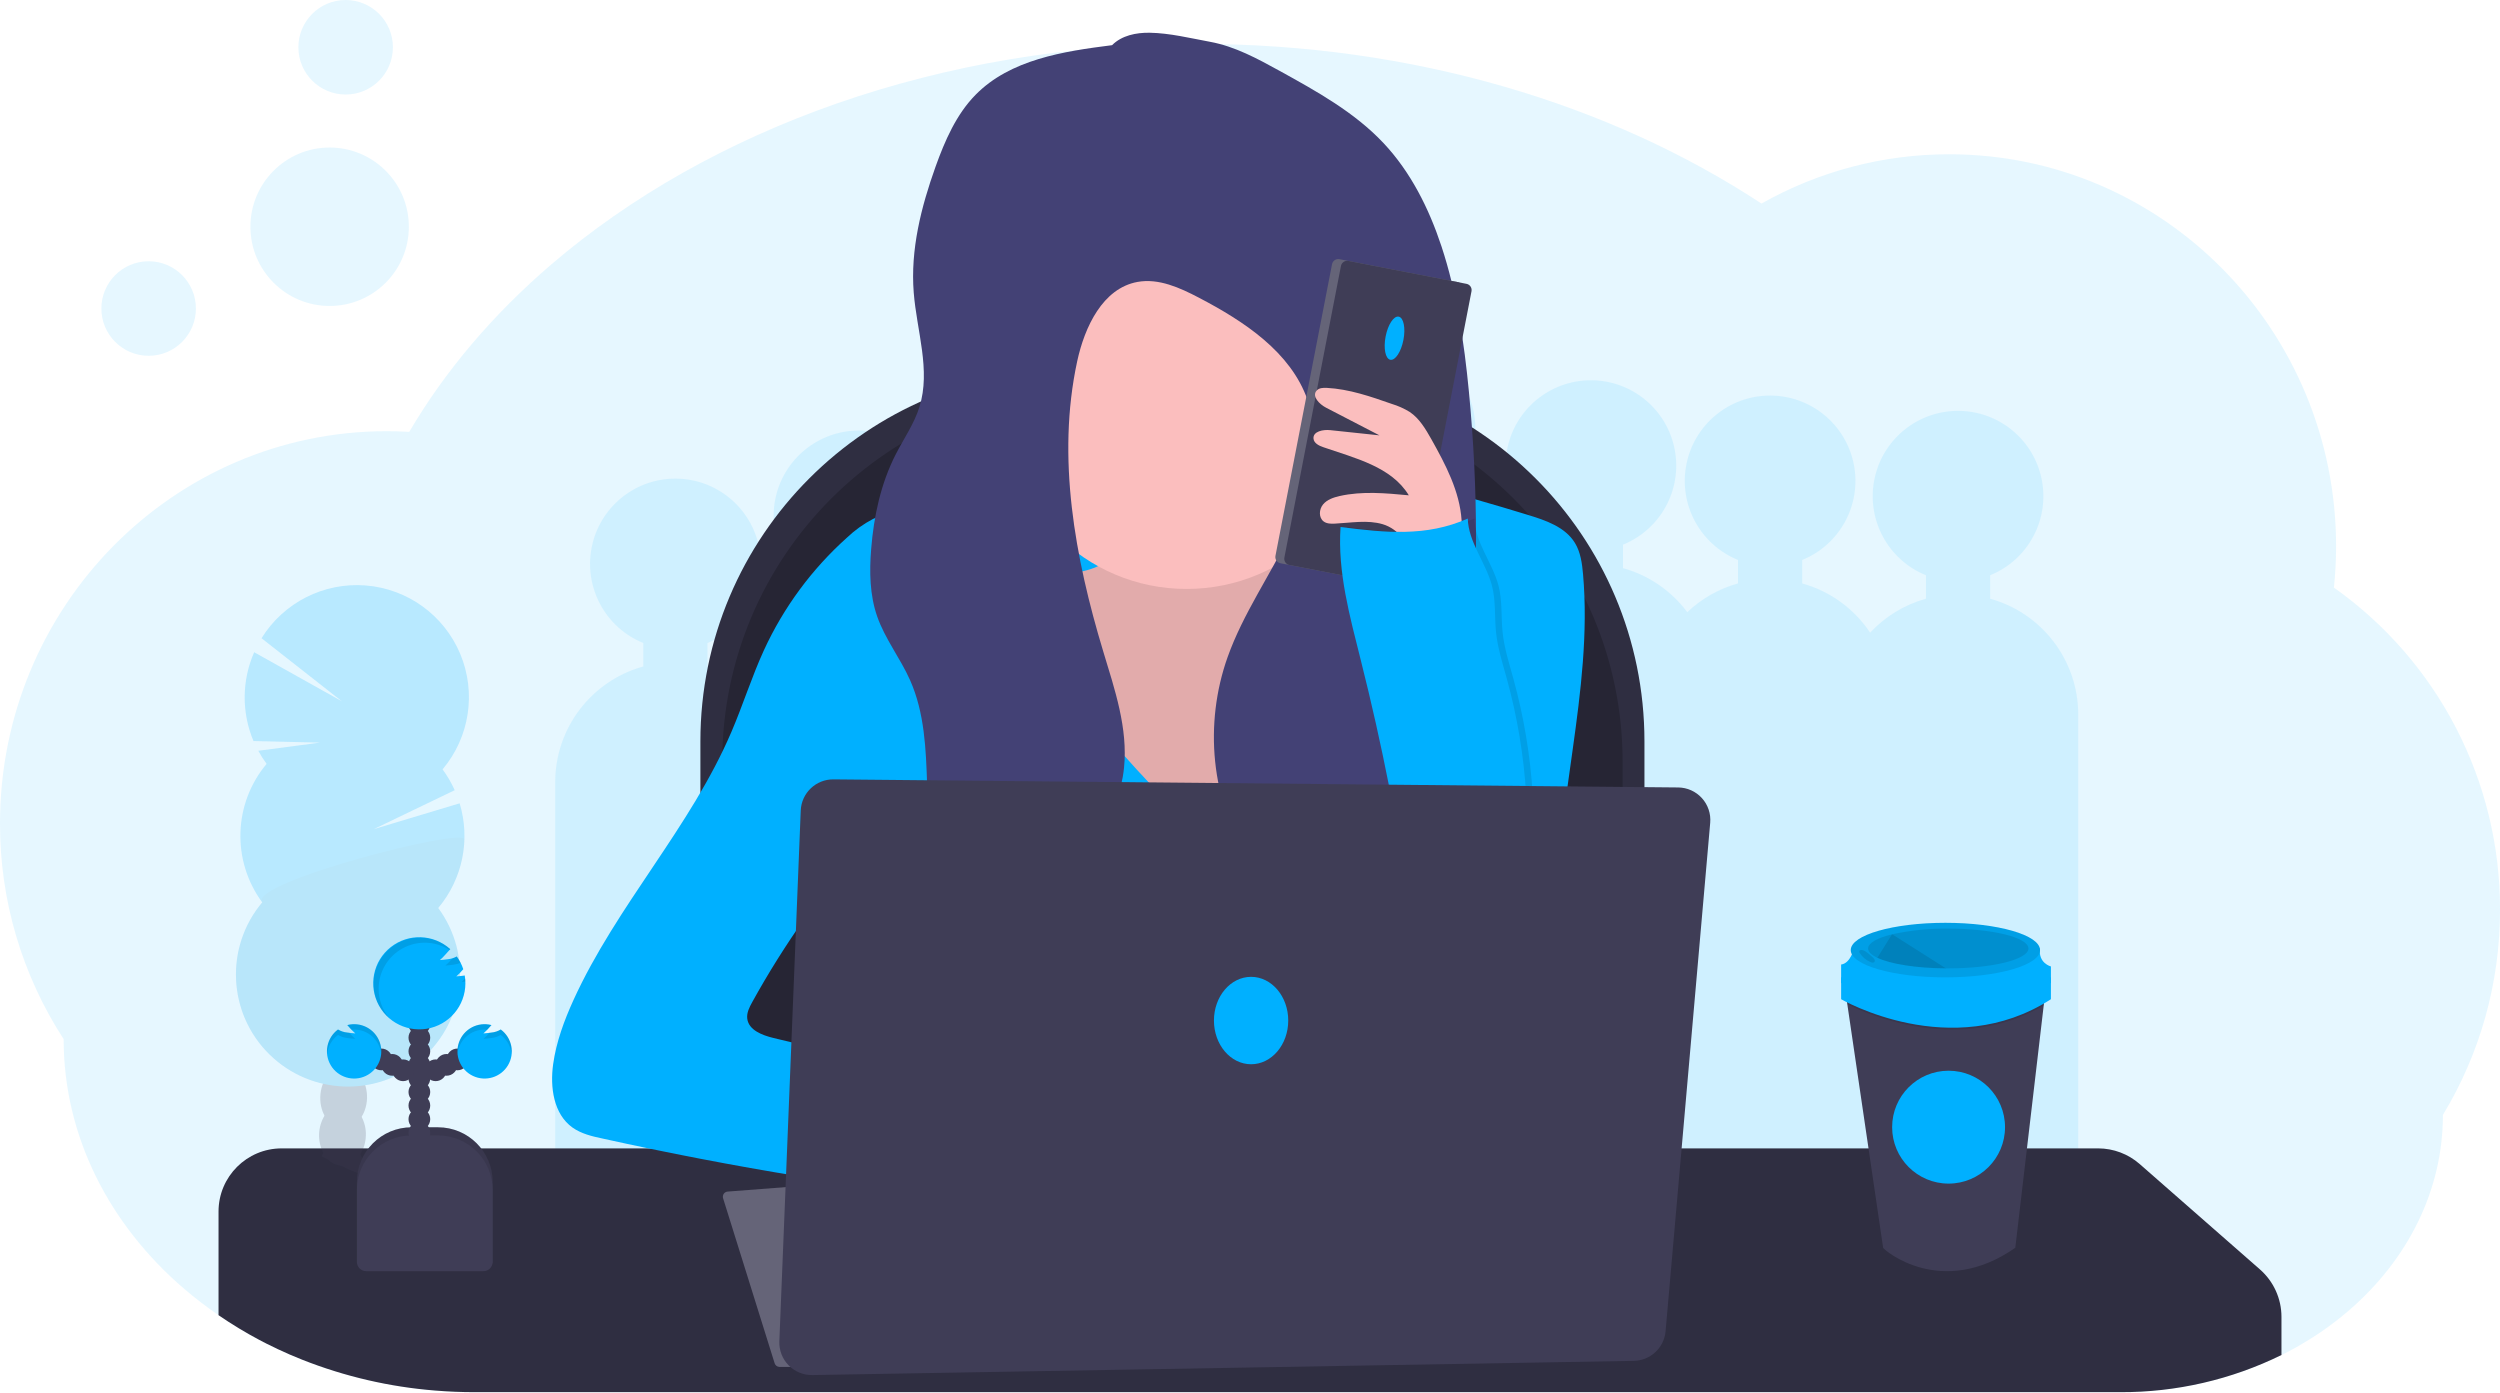
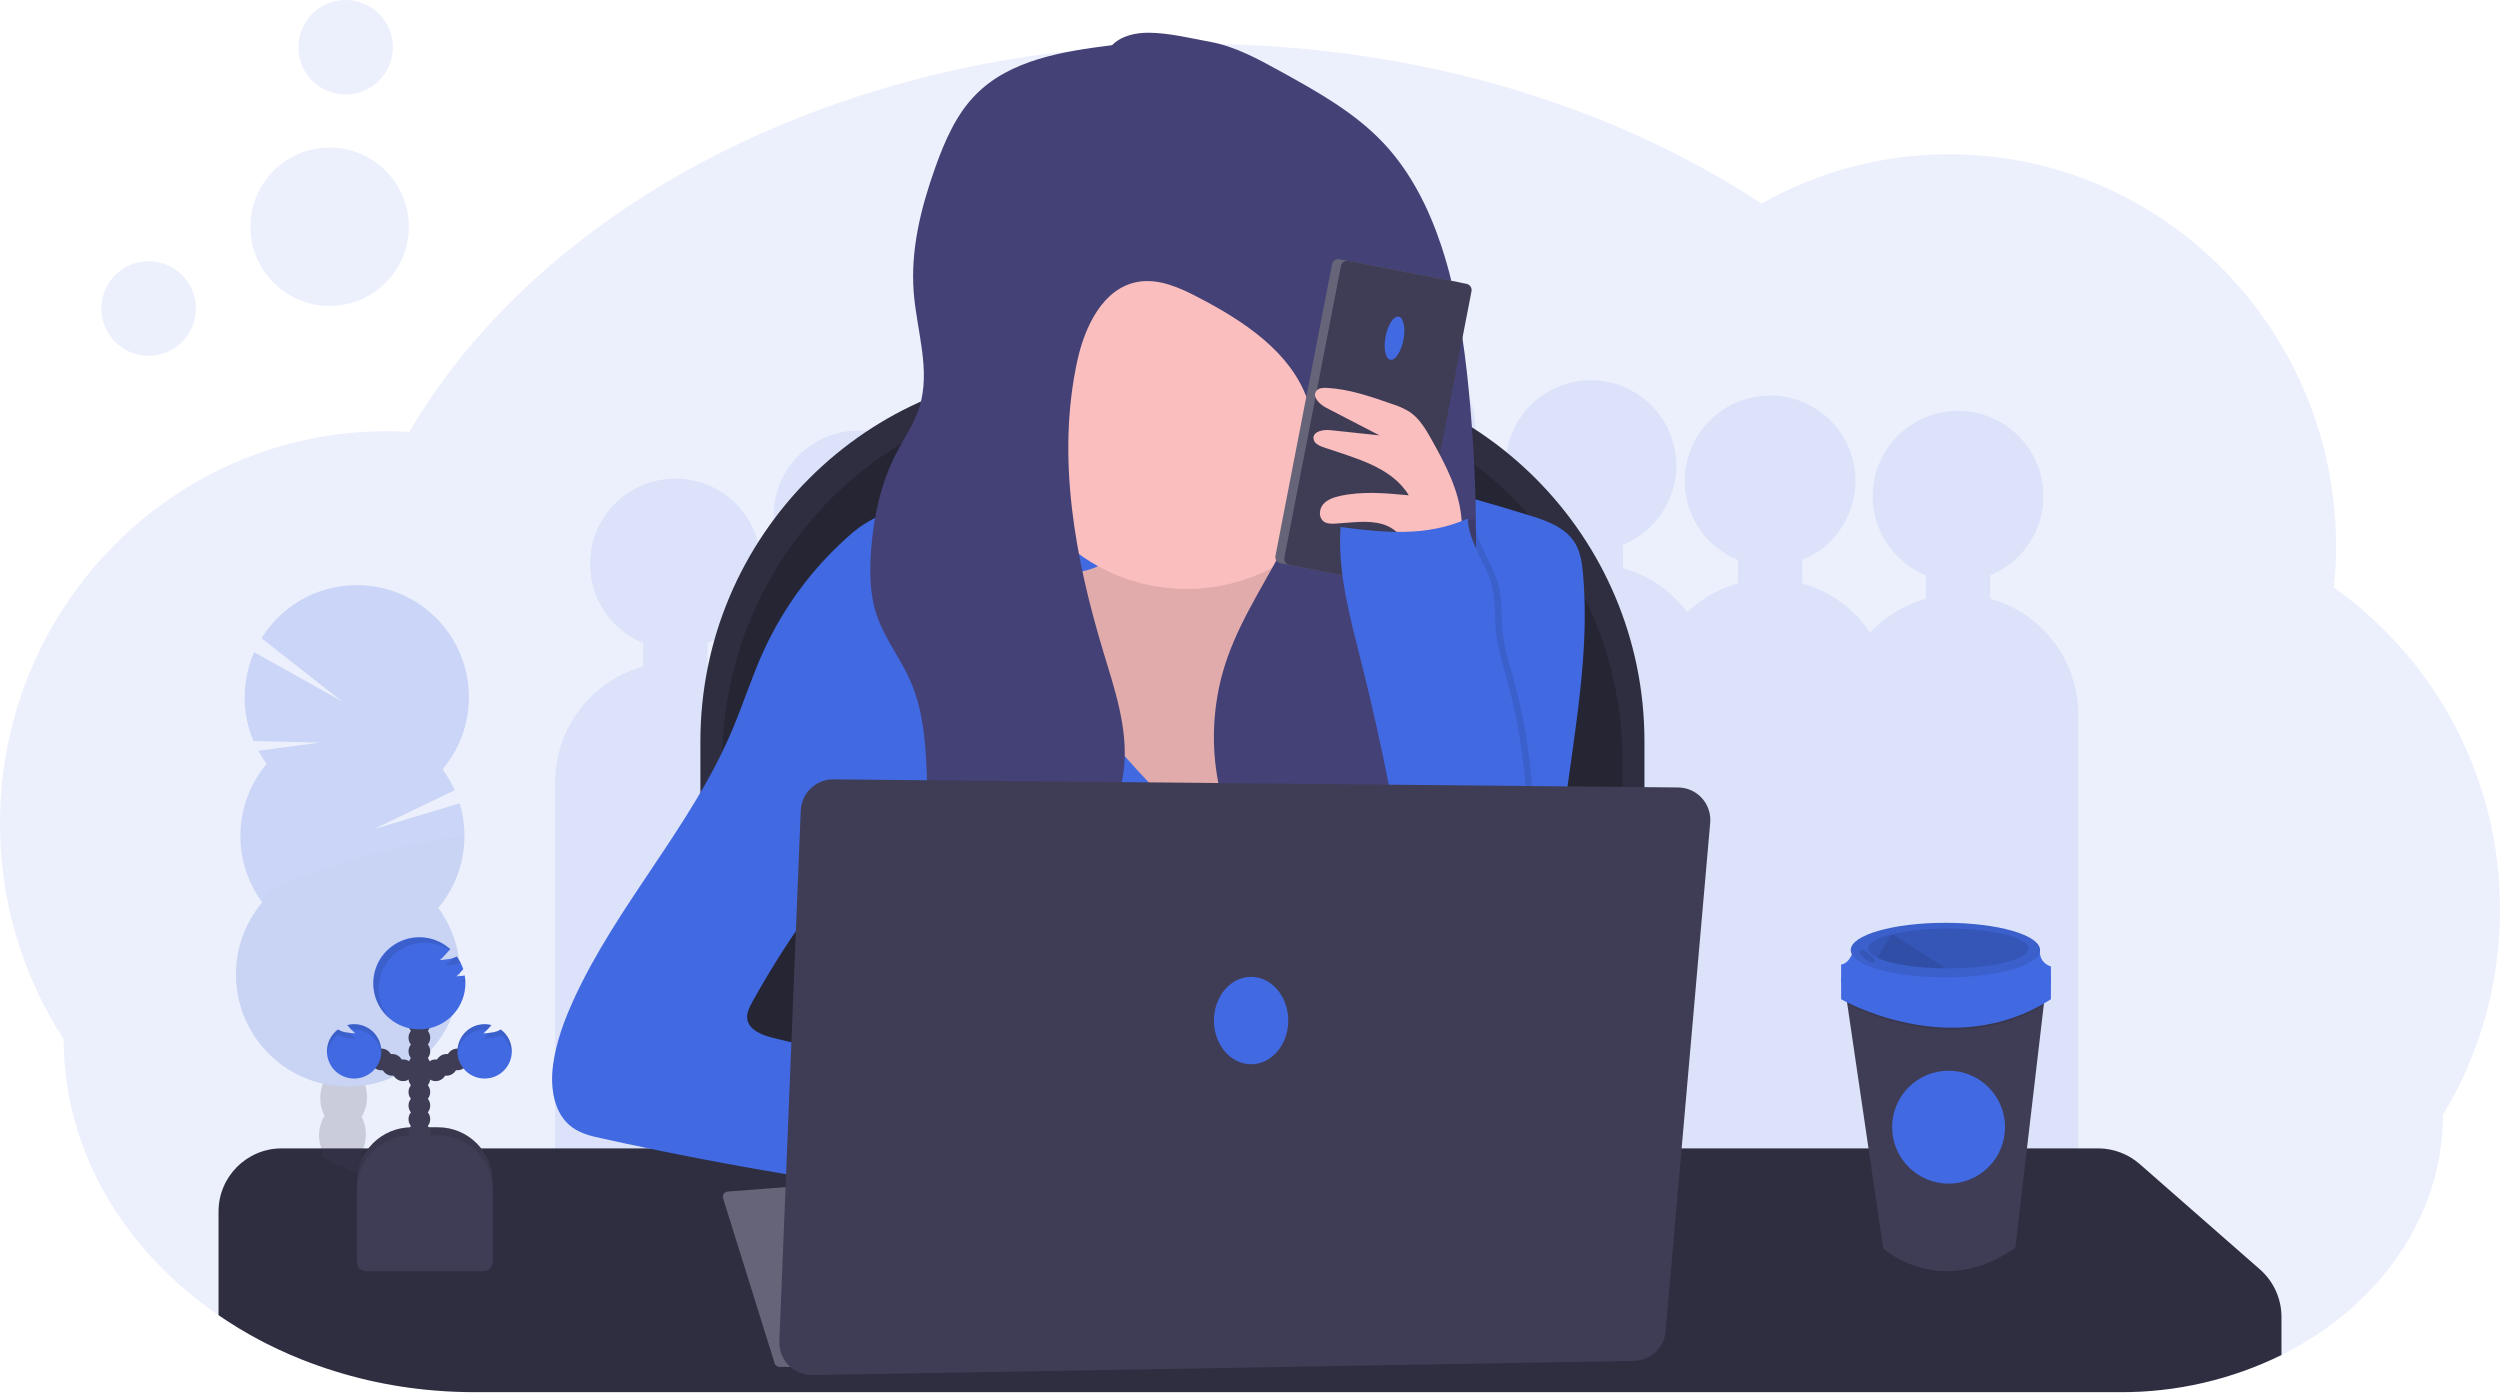
<svg xmlns="http://www.w3.org/2000/svg" id="a154b3ae-224e-4b43-86b8-0ffeb27982c5" data-name="Layer 1" width="1144" height="637" viewBox="0 0 1144 637">
-   <path d="M1172,547.81a180.56,180.56,0,0,1-26.12,93.88c0,34.62-16.14,66-42.32,88.87a144.74,144.74,0,0,1-21.08,15.28c-.3.19-.61.37-.92.55-.56.33-1.12.66-1.69,1l-.53.31h0c-2.39,1.35-4.83,2.65-7.32,3.87a165.67,165.67,0,0,1-73.76,17H245.17q-9,0-17.84-.72a211.15,211.15,0,0,1-61.06-14.14q-5.72-2.26-11.22-4.86-2.62-1.23-5.19-2.53c-1.07-.54-2.14-1.1-3.2-1.66A190.5,190.5,0,0,1,128,733.32a183.89,183.89,0,0,1-15.8-12.12C78.17,692,57.12,651.59,57.12,607A180.5,180.5,0,0,1,28,508.32c0-99.14,79.24-179.51,177-179.51,3,0,6,.09,9,.25.43,0,.85,0,1.28.06,16.48-28.09,38.51-53.9,65-76.62,72.24-61.9,177.82-100.92,295.43-100.92,98.82,0,189.15,27.55,258.34,73.07A174.18,174.18,0,0,1,920,202.1c97.74,0,177,80.37,177,179.51a184.9,184.9,0,0,1-1,18.78A180,180,0,0,1,1172,547.81Z" transform="translate(-28 -131.5)" fill="#00b0ff" opacity="0.1" />
-   <path d="M938.69,405.47V394.74a39.05,39.05,0,1,0-29.38,0v10.73A55,55,0,0,0,883.77,421a55.08,55.08,0,0,0-31.08-22.52V387.74a39.05,39.05,0,1,0-29.38,0v10.73a55,55,0,0,0-23.21,13.16,55.08,55.08,0,0,0-29.41-20.16V380.74a39.05,39.05,0,1,0-29.38,0v10.73a55,55,0,0,0-26,16.06,55.09,55.09,0,0,0-36.57-33.06V363.74a39.05,39.05,0,1,0-29.38,0v10.73a55,55,0,0,0-40,47.77,54.62,54.62,0,0,0-16.57-7.77V403.74a39.05,39.05,0,1,0-29.38,0v10.73a55.18,55.18,0,0,0-34.66,28.7,54.58,54.58,0,0,0-15-6.7V425.74a39.05,39.05,0,1,0-29.38,0v10.73a54.29,54.29,0,0,0-14.21,6.22,55.14,55.14,0,0,0-34.41-28.22V403.74a39.05,39.05,0,1,0-29.38,0v10.73a55.1,55.1,0,0,0-35.87,31.36,55,55,0,0,0-18.75-9.36V425.74a39.05,39.05,0,1,0-29.38,0v10.73a55,55,0,0,0-40.31,53v248H392v-22h52v22H554v-22h79v-40h68v17h82v7h86v7H979v-248A55,55,0,0,0,938.69,405.47Z" transform="translate(-28 -131.5)" fill="#00b0ff" opacity="0.1" />
+   <path d="M1172,547.81a180.56,180.56,0,0,1-26.12,93.88c0,34.62-16.14,66-42.32,88.87a144.74,144.74,0,0,1-21.08,15.28c-.3.19-.61.37-.92.55-.56.33-1.12.66-1.69,1l-.53.31h0c-2.39,1.35-4.83,2.65-7.32,3.87a165.67,165.67,0,0,1-73.76,17H245.17q-9,0-17.84-.72a211.15,211.15,0,0,1-61.06-14.14q-5.72-2.26-11.22-4.86-2.62-1.23-5.19-2.53c-1.07-.54-2.14-1.1-3.2-1.66A190.5,190.5,0,0,1,128,733.32a183.89,183.89,0,0,1-15.8-12.12C78.17,692,57.12,651.59,57.12,607A180.5,180.5,0,0,1,28,508.32c0-99.14,79.24-179.51,177-179.51,3,0,6,.09,9,.25.43,0,.85,0,1.28.06,16.48-28.09,38.51-53.9,65-76.62,72.24-61.9,177.82-100.92,295.43-100.92,98.82,0,189.15,27.55,258.34,73.07A174.18,174.18,0,0,1,920,202.1c97.74,0,177,80.37,177,179.51a184.9,184.9,0,0,1-1,18.78A180,180,0,0,1,1172,547.81Z" transform="translate(-28 -131.5)" fill="#4169e1" opacity="0.1" />
+   <path d="M938.69,405.47V394.74a39.05,39.05,0,1,0-29.38,0v10.73A55,55,0,0,0,883.77,421a55.08,55.08,0,0,0-31.08-22.52V387.74a39.05,39.05,0,1,0-29.38,0v10.73a55,55,0,0,0-23.21,13.16,55.08,55.08,0,0,0-29.41-20.16V380.74a39.05,39.05,0,1,0-29.38,0v10.73a55,55,0,0,0-26,16.06,55.09,55.09,0,0,0-36.57-33.06V363.74a39.05,39.05,0,1,0-29.38,0v10.73a55,55,0,0,0-40,47.77,54.62,54.62,0,0,0-16.57-7.77V403.74a39.05,39.05,0,1,0-29.38,0v10.73a55.18,55.18,0,0,0-34.66,28.7,54.58,54.58,0,0,0-15-6.7V425.74a39.05,39.05,0,1,0-29.38,0v10.73a54.29,54.29,0,0,0-14.21,6.22,55.14,55.14,0,0,0-34.41-28.22V403.74a39.05,39.05,0,1,0-29.38,0v10.73a55.1,55.1,0,0,0-35.87,31.36,55,55,0,0,0-18.75-9.36V425.74a39.05,39.05,0,1,0-29.38,0v10.73a55,55,0,0,0-40.31,53v248H392v-22h52v22H554v-22h79v-40h68v17h82v7h86v7H979v-248A55,55,0,0,0,938.69,405.47Z" transform="translate(-28 -131.5)" fill="#4169e1" opacity="0.1" />
  <path d="M490.78,169h91.43A170.28,170.28,0,0,1,752.5,339.28V570a0,0,0,0,1,0,0h-432a0,0,0,0,1,0,0V339.28A170.28,170.28,0,0,1,490.78,169Z" fill="#2f2e41" />
  <path d="M500.78,178.28h71.43A170.28,170.28,0,0,1,742.5,348.56V560.71a0,0,0,0,1,0,0h-412a0,0,0,0,1,0,0V348.56A170.28,170.28,0,0,1,500.78,178.28Z" opacity="0.2" />
  <path d="M1072,734.09v17.46a165.67,165.67,0,0,1-73.76,17H245.17q-9,0-17.84-.72a211.15,211.15,0,0,1-61.06-14.14q-5.72-2.26-11.22-4.86-2.62-1.23-5.19-2.53c-1.07-.54-2.14-1.1-3.2-1.66A190.5,190.5,0,0,1,128,733.32V685.9A28.9,28.9,0,0,1,156.9,657H988.13a28.9,28.9,0,0,1,19,7.17l55,48.2A28.87,28.87,0,0,1,1072,734.09Z" transform="translate(-28 -131.5)" fill="#2f2e41" />
-   <path d="M510.67,357.31q-32.71,2.16-65.17,7c-6.15.92-12.39,1.94-18,4.66a52.8,52.8,0,0,0-11.94,8.56,157.38,157.38,0,0,0-38,51.53c-5.57,12.15-9.57,25-14.82,37.25-18.69,43.75-52.59,79.53-72.32,122.82-4.27,9.37-7.87,19.15-9.3,29.34-1.48,10.54.2,22.84,8.86,29,4,2.83,8.86,4,13.62,5a1641.51,1641.51,0,0,0,181.57,29.65c-6.61-6.38-8.82-16.27-7.95-25.41s4.46-17.78,8-26.25q-51.81-11.43-103.36-24c-5.13-1.25-11.29-3.6-11.92-8.84-.32-2.67,1-5.24,2.3-7.59a407.17,407.17,0,0,1,52.4-74c0,28.06-1.39,59.75-1.39,87.82H747.35a248,248,0,0,1-6.84-48.85C739,501.24,757.1,447.89,752.4,394.24c-.44-4.95-1.12-10.05-3.71-14.29-4.47-7.32-13.39-10.35-21.59-12.85-31.44-9.56-63.54-19.23-96.4-18.48-9.77.23-19.5,1.37-29.21,2.52C571.9,354.63,540.4,355.34,510.67,357.31Z" transform="translate(-28 -131.5)" fill="#00b0ff" />
+   <path d="M510.67,357.31q-32.71,2.16-65.17,7c-6.15.92-12.39,1.94-18,4.66a52.8,52.8,0,0,0-11.94,8.56,157.38,157.38,0,0,0-38,51.53c-5.57,12.15-9.57,25-14.82,37.25-18.69,43.75-52.59,79.53-72.32,122.82-4.27,9.37-7.87,19.15-9.3,29.34-1.48,10.54.2,22.84,8.86,29,4,2.83,8.86,4,13.62,5a1641.51,1641.51,0,0,0,181.57,29.65c-6.61-6.38-8.82-16.27-7.95-25.41s4.46-17.78,8-26.25q-51.81-11.43-103.36-24c-5.13-1.25-11.29-3.6-11.92-8.84-.32-2.67,1-5.24,2.3-7.59a407.17,407.17,0,0,1,52.4-74c0,28.06-1.39,59.75-1.39,87.82H747.35a248,248,0,0,1-6.84-48.85C739,501.24,757.1,447.89,752.4,394.24c-.44-4.95-1.12-10.05-3.71-14.29-4.47-7.32-13.39-10.35-21.59-12.85-31.44-9.56-63.54-19.23-96.4-18.48-9.77.23-19.5,1.37-29.21,2.52C571.9,354.63,540.4,355.34,510.67,357.31Z" transform="translate(-28 -131.5)" fill="#4169e1" />
  <path d="M358.88,679.82l23.6,75.53a2.36,2.36,0,0,0,2.25,1.65H486l-24-88-101.06,7.77A2.36,2.36,0,0,0,358.88,679.82Z" transform="translate(-28 -131.5)" fill="#656478" />
  <path d="M532,389.79c-4.4,2.53-9.53,3.44-14.53,4.31l-32.27,5.6c-6.28,1.09-12.89,2.33-17.73,6.48-9.9,8.47-7.76,24.06-4.76,36.74l6,25.44c4.52,19.12,9.14,38.47,18.41,55.79,16.19,30.23,45.89,52,78.55,62.49,11.67,3.75,24,6.19,36.18,4.85,23.86-2.62,44.27-19.63,56.85-40.08s18.57-44.17,24.06-67.55c5.27-22.38,10.28-45.08,9.94-68.08-.1-7.16-.82-14.64-4.64-20.71-8.37-13.33-27.34-14.33-42.89-11.87-2.42.39-4.93.81-7.26.08-7-2.18-7.16-11.79-10.16-18.46-5.67-12.58-22.49-14.81-36.24-13.67s-35.16,2.61-47.14,10.4C532.85,369,545.51,382,532,389.79Z" transform="translate(-28 -131.5)" fill="#fbbebe" />
  <path d="M532,389.79c-4.4,2.53-9.53,3.44-14.53,4.31l-32.27,5.6c-6.28,1.09-12.89,2.33-17.73,6.48-9.9,8.47-7.76,24.06-4.76,36.74l6,25.44c4.52,19.12,9.14,38.47,18.41,55.79,16.19,30.23,45.89,52,78.55,62.49,11.67,3.75,24,6.19,36.18,4.85,23.86-2.62,44.27-19.63,56.85-40.08s18.57-44.17,24.06-67.55c5.27-22.38,10.28-45.08,9.94-68.08-.1-7.16-.82-14.64-4.64-20.71-8.37-13.33-27.34-14.33-42.89-11.87-2.42.39-4.93.81-7.26.08-7-2.18-7.16-11.79-10.16-18.46-5.67-12.58-22.49-14.81-36.24-13.67s-35.16,2.61-47.14,10.4C532.85,369,545.51,382,532,389.79Z" transform="translate(-28 -131.5)" opacity="0.1" />
-   <path d="M505.29,418.45c4.88,10.24,8.54,21.1,14.44,30.79,4.69,7.7,10.7,14.49,16.68,21.24C551.9,488,567.59,505.66,586.76,519a222.93,222.93,0,0,1,55.37-109c8.26-8.87,18.6-17.61,30.72-17.28,7.52.21,14.46,3.94,20.72,8.09,7,4.63,13.62,10,18.65,16.67,7.95,10.62,11.38,24.07,12,37.32s-1.44,26.47-3.48,39.57l-10.5,67.71c-.61,3.92-1.46,8.25-4.66,10.6a14.67,14.67,0,0,1-6,2.16c-38.17,7.43-77.51,2.61-116.4,2.23-43-.41-87.19,4.49-127.92-9.19-2.13-.72-4.34-1.55-5.78-3.26a12.06,12.06,0,0,1-2-4.31c-9.49-30.72-1.88-63.73,3.75-95.38a748.38,748.38,0,0,0,9.51-75.78c.17-2.29,25.33,2.77,28.14,4.39C496.53,398.07,501.61,410.73,505.29,418.45Z" transform="translate(-28 -131.5)" fill="#00b0ff" />
+   <path d="M505.29,418.45c4.88,10.24,8.54,21.1,14.44,30.79,4.69,7.7,10.7,14.49,16.68,21.24C551.9,488,567.59,505.66,586.76,519a222.93,222.93,0,0,1,55.37-109c8.26-8.87,18.6-17.61,30.72-17.28,7.52.21,14.46,3.94,20.72,8.09,7,4.63,13.62,10,18.65,16.67,7.95,10.62,11.38,24.07,12,37.32s-1.44,26.47-3.48,39.57l-10.5,67.71c-.61,3.92-1.46,8.25-4.66,10.6a14.67,14.67,0,0,1-6,2.16c-38.17,7.43-77.51,2.61-116.4,2.23-43-.41-87.19,4.49-127.92-9.19-2.13-.72-4.34-1.55-5.78-3.26a12.06,12.06,0,0,1-2-4.31c-9.49-30.72-1.88-63.73,3.75-95.38a748.38,748.38,0,0,0,9.51-75.78c.17-2.29,25.33,2.77,28.14,4.39C496.53,398.07,501.61,410.73,505.29,418.45Z" transform="translate(-28 -131.5)" fill="#4169e1" />
  <g opacity="0.2">
    <path d="M194.87,668.29c0,.46-.05.91-.1,1.35q-5.72-2.26-11.22-4.86a9.1,9.1,0,0,1-5.19-2.53c-1.07-.54-2.14-1.1-3.2-1.66a13.68,13.68,0,0,1,.81-1.46c2.06-3.26,5.19-5.3,8.64-5.19s6.44,2.34,8.29,5.71A16.87,16.87,0,0,1,194.87,668.29Z" transform="translate(-28 -131.5)" fill="#3f3d56" />
    <path d="M195.41,651.17a16.88,16.88,0,0,1-2.51,8.48c-2.06,3.25-5.19,5.29-8.64,5.18l-.71-.05a9.1,9.1,0,0,1-5.19-2.53,12.53,12.53,0,0,1-2.39-3.12,17.55,17.55,0,0,1,.54-17.12c2.06-3.26,5.19-5.3,8.64-5.19s6.44,2.34,8.29,5.71A16.87,16.87,0,0,1,195.41,651.17Z" transform="translate(-28 -131.5)" fill="#3f3d56" />
    <ellipse cx="185.25" cy="633.7" rx="14.01" ry="10.7" transform="translate(-481.98 667.38) rotate(-88.19)" fill="#3f3d56" />
    <ellipse cx="185.79" cy="616.59" rx="14.01" ry="10.7" transform="translate(-464.35 651.34) rotate(-88.19)" fill="#3f3d56" />
    <ellipse cx="186.33" cy="599.47" rx="14.01" ry="10.7" transform="translate(-446.72 635.3) rotate(-88.19)" fill="#3f3d56" />
-     <path d="M150,481.05a49.66,49.66,0,0,1-3.8-6l28.26-3.73L144,470.6a51.38,51.38,0,0,1,.31-40.64l40.12,22.44-36.75-28.84a51.28,51.28,0,1,1,82.84,60,51.12,51.12,0,0,1,5.55,9.53L199,510.93l39.33-11.83A51.34,51.34,0,0,1,228.53,547,51.28,51.28,0,1,1,148,544.43a51.28,51.28,0,0,1,2-63.38Z" transform="translate(-28 -131.5)" fill="#00b0ff" />
+     <path d="M150,481.05a49.66,49.66,0,0,1-3.8-6l28.26-3.73L144,470.6a51.38,51.38,0,0,1,.31-40.64l40.12,22.44-36.75-28.84a51.28,51.28,0,1,1,82.84,60,51.12,51.12,0,0,1,5.55,9.53L199,510.93l39.33-11.83A51.34,51.34,0,0,1,228.53,547,51.28,51.28,0,1,1,148,544.43a51.28,51.28,0,0,1,2-63.38Z" transform="translate(-28 -131.5)" fill="#4169e1" />
    <path d="M240.5,515.62a51.06,51.06,0,0,1-12,31.35A51.28,51.28,0,1,1,148,544.43C141.37,535.49,240.68,509.87,240.5,515.62Z" transform="translate(-28 -131.5)" opacity="0.1" />
  </g>
-   <circle cx="68.02" cy="141.18" r="21.63" fill="#00b0ff" opacity="0.1" />
-   <circle cx="158.17" cy="21.63" r="21.63" fill="#00b0ff" opacity="0.1" />
-   <circle cx="150.84" cy="103.76" r="36.25" fill="#00b0ff" opacity="0.1" />
+   <circle cx="68.02" cy="141.18" r="21.63" fill="#4169e1" opacity="0.1" />
+   <circle cx="158.17" cy="21.63" r="21.63" fill="#4169e1" opacity="0.1" />
+   <circle cx="150.84" cy="103.76" r="36.25" fill="#4169e1" opacity="0.1" />
  <circle cx="543" cy="185.5" r="84" fill="#fbbebe" />
  <path d="M536.88,152.17c-22.41,2.84-46.6,6.59-62.44,22.69-8.86,9-14.05,21-18.32,32.88-6.62,18.5-11.55,38-10,57.63,1.38,17.56,7.88,35.52,2.62,52.34-2.42,7.74-7.17,14.5-10.86,21.71-6.84,13.39-10.06,28.4-11.24,43.39-.82,10.31-.66,20.92,2.73,30.69,3.61,10.4,10.65,19.25,15.11,29.31,6.6,14.86,7.26,31.58,7.77,47.83s.94,32.39,1.32,48.58c.24,10.18.26,21.08-5.37,29.57,20.79-8.33,41.87-16.83,59.66-30.43s32.19-33.21,34.49-55.49c1.86-18.06-4.24-35.86-9.5-53.24-13-43-21.4-88.84-11.94-132.75,3.41-15.81,11.7-33.46,27.61-36.37,9.71-1.77,19.4,2.66,28.15,7.24,20.68,10.82,42,24.82,49.7,46.85,7,19.92,1.11,42.11-8,61.13s-21.51,36.51-28.59,56.39c-10.87,30.5-7.81,66.21,10.25,93.08s51.43,43.4,83.52,39.06c-2.51-10.84-10.38-19.6-14.6-29.9-7.67-18.71-2.5-40.23,5.75-58.69S694.21,440,699.37,420.4c3.64-13.8,4.08-28.22,4.06-42.49,0-22.46-1.11-44.93-3.27-67.29s-5.46-45-12.58-66.51c-5.72-17.25-14.05-33.93-26.51-47.16-13.26-14.09-30.52-23.64-47.47-33-10.14-5.58-20.5-11.23-31.88-13.32-9-1.65-18.46-4-27.64-4.15C547.84,146.39,541.28,147.74,536.88,152.17Z" transform="translate(-28 -131.5)" fill="#434175" />
  <rect x="624.01" y="254.09" width="60.85" height="141.74" rx="2.9" transform="translate(45.9 -250.24) rotate(10.98)" fill="#656478" />
  <rect x="628.09" y="254.88" width="60.85" height="141.74" rx="2.9" transform="translate(46.13 -251) rotate(10.98)" fill="#3f3d56" />
-   <ellipse cx="666.17" cy="286.29" rx="10.05" ry="4.15" transform="translate(230.2 754.21) rotate(-79.02)" fill="#00b0ff" />
+   <ellipse cx="666.17" cy="286.29" rx="10.05" ry="4.15" transform="translate(230.2 754.21) rotate(-79.02)" fill="#4169e1" />
  <path d="M683,332.5c-2.64-4.67-5.46-9.5-9.91-12.49a35,35,0,0,0-8.18-3.67c-9.69-3.39-19.54-6.81-29.79-7.35-1.67-.08-3.58,0-4.67,1.28-2.24,2.63,1.31,6.21,4.38,7.8l24.42,12.65-22.51-2.38c-3.27-.35-7.93.54-7.69,3.82.16,2.15,2.52,3.32,4.56,4,14.45,5,31.15,8.92,39.06,22-10.54-1-21.31-2-31.64.32-2.83.64-5.76,1.63-7.61,3.86s-2.06,6,.27,7.77c1.44,1.07,3.38,1.1,5.18,1,7.33-.35,14.85-1.81,21.89.28s13.29,9.47,10.86,16.39c6.24.56,13.62,0,19.39-2.69,6.36-3,6.21-8.64,5.82-15.44C696,356.33,689.39,343.9,683,332.5Z" transform="translate(-28 -131.5)" fill="#fbbebe" />
  <path d="M676.69,550.49a1125.21,1125.21,0,0,0-23-116.92c-5-20-10.68-40.34-9.25-60.92,20.66,2.63,39.17,4.58,58.21-3.86.31,10.81,8.15,20,11,30.45,1.91,7,1.19,14.41,1.94,21.62s3,14.2,4.93,21.21a260.23,260.23,0,0,1,6.63,106.74C709.48,550.91,694.32,553.22,676.69,550.49Z" transform="translate(-28 -131.5)" opacity="0.1" />
-   <path d="M673.69,550.49a1125.21,1125.21,0,0,0-23-116.92c-5-20-10.68-40.34-9.25-60.92,20.66,2.63,39.17,4.58,58.21-3.86.31,10.81,8.15,20,11,30.45,1.91,7,1.19,14.41,1.94,21.62s3,14.2,4.93,21.21a260.23,260.23,0,0,1,6.63,106.74C706.48,550.91,691.32,553.22,673.69,550.49Z" transform="translate(-28 -131.5)" fill="#00b0ff" />
+   <path d="M673.69,550.49a1125.21,1125.21,0,0,0-23-116.92c-5-20-10.68-40.34-9.25-60.92,20.66,2.63,39.17,4.58,58.21-3.86.31,10.81,8.15,20,11,30.45,1.91,7,1.19,14.41,1.94,21.62s3,14.2,4.93,21.21a260.23,260.23,0,0,1,6.63,106.74C706.48,550.91,691.32,553.22,673.69,550.49Z" transform="translate(-28 -131.5)" fill="#4169e1" />
  <path d="M384.63,745.27l9.79-242.87a14.86,14.86,0,0,1,15-14.26l386.52,3.7A14.86,14.86,0,0,1,810.59,508L790.17,740.67a14.86,14.86,0,0,1-14.55,13.56l-375.88,6.5A14.87,14.87,0,0,1,384.63,745.27Z" transform="translate(-28 -131.5)" fill="#3f3d56" />
-   <ellipse cx="572.5" cy="467" rx="17" ry="20" fill="#00b0ff" />
+   <ellipse cx="572.5" cy="467" rx="17" ry="20" fill="#4169e1" />
  <path d="M964,584.76l-.8,6.86-13,110.86c-33.89,23.63-60.25.92-60.48,0L873.34,591.1l-.93-6.34Z" transform="translate(-28 -131.5)" fill="#3f3d56" />
  <path d="M964,584.76l-.8,6.86c-38.18,22.2-78.91,4.92-89.86-.52l-.93-6.34Z" transform="translate(-28 -131.5)" opacity="0.1" />
-   <path d="M870.5,578.74v10s50.5,29.36,96,0v-10Z" transform="translate(-28 -131.5)" fill="#00b0ff" />
-   <path d="M876.37,565.53s-1.47,6.75-5.87,7.34v8.51h96v-7.63s-5.87-1.47-5-8.22Z" transform="translate(-28 -131.5)" fill="#00b0ff" />
-   <ellipse cx="890.21" cy="434.76" rx="43.3" ry="12.48" fill="#00b0ff" />
+   <path d="M870.5,578.74v10s50.5,29.36,96,0v-10Z" transform="translate(-28 -131.5)" fill="#4169e1" />
+   <path d="M876.37,565.53s-1.47,6.75-5.87,7.34v8.51h96v-7.63s-5.87-1.47-5-8.22Z" transform="translate(-28 -131.5)" fill="#4169e1" />
+   <ellipse cx="890.21" cy="434.76" rx="43.3" ry="12.48" fill="#4169e1" />
  <ellipse cx="890.21" cy="434.76" rx="43.3" ry="12.48" opacity="0.1" />
  <path d="M956.22,565.53c0,5-16.42,9.1-36.69,9.1h-1.08c-13.61-.1-25.37-2-31.37-4.84-2.71-1.28-4.25-2.73-4.25-4.26,0-2.54,4.2-4.84,11-6.49a113.49,113.49,0,0,1,25.73-2.61C939.8,556.43,956.22,560.5,956.22,565.53Z" transform="translate(-28 -131.5)" opacity="0.1" />
  <path d="M918.45,574.63c-13.61-.1-25.37-2-31.37-4.84h0L893.8,559Z" transform="translate(-28 -131.5)" opacity="0.1" />
  <path d="M880.1,566.23c-.52-.11-1.21.07-1.31.59a1.27,1.27,0,0,0,.2.75,10.67,10.67,0,0,0,4.78,4.09,2.85,2.85,0,0,0,1.09.35,1,1,0,0,0,1-.52,1.13,1.13,0,0,0-.07-.93,4.13,4.13,0,0,0-1.24-1.36C883.21,568.15,881.84,566.52,880.1,566.23Z" transform="translate(-28 -131.5)" opacity="0.1" />
-   <circle cx="891.67" cy="515.79" r="25.83" fill="#00b0ff" />
+   <circle cx="891.67" cy="515.79" r="25.83" fill="#4169e1" />
  <path d="M188.33,515.85h12.11a25,25,0,0,1,25,25V578a0,0,0,0,1,0,0H163.33a0,0,0,0,1,0,0V540.85A25,25,0,0,1,188.33,515.85Z" fill="#3f3d56" />
  <path d="M188.33,515.85h12.11a25,25,0,0,1,25,25V578a0,0,0,0,1,0,0H163.33a0,0,0,0,1,0,0V540.85A25,25,0,0,1,188.33,515.85Z" opacity="0.1" />
  <circle cx="191.9" cy="524.55" r="4.97" fill="#3f3d56" />
  <circle cx="191.9" cy="518.34" r="4.97" fill="#3f3d56" />
  <circle cx="191.9" cy="512.12" r="4.97" fill="#3f3d56" />
  <circle cx="191.9" cy="505.91" r="4.97" fill="#3f3d56" />
  <circle cx="191.9" cy="499.7" r="4.97" fill="#3f3d56" />
  <circle cx="191.9" cy="493.49" r="4.97" fill="#3f3d56" />
  <circle cx="191.9" cy="487.28" r="4.97" fill="#3f3d56" />
  <circle cx="199.36" cy="489.76" r="4.97" fill="#3f3d56" />
  <circle cx="204.33" cy="487.28" r="4.97" fill="#3f3d56" />
  <circle cx="209.3" cy="484.79" r="4.97" fill="#3f3d56" />
  <circle cx="191.9" cy="481.07" r="4.97" fill="#3f3d56" />
  <circle cx="191.9" cy="474.86" r="4.97" fill="#3f3d56" />
  <circle cx="191.9" cy="468.64" r="4.97" fill="#3f3d56" />
  <circle cx="191.9" cy="462.43" r="4.97" fill="#3f3d56" />
-   <path d="M240.5,577.91c-1.23.18-2.47.31-3.71.39A28.56,28.56,0,0,0,240,575a21.22,21.22,0,0,0-3-5.83,10.22,10.22,0,0,1-4,1.26c-1.23.18-2.47.31-3.71.4,1.63-1.33,3.15-3.33,4.75-5a21.09,21.09,0,1,0,6.61,12Z" transform="translate(-28 -131.5)" fill="#00b0ff" />
-   <path d="M257.11,602.6a9.68,9.68,0,0,1-4.18,1.39c-1.23.18-2.47.32-3.71.4a36.4,36.4,0,0,0,3.68-3.82,12.44,12.44,0,1,0,4.21,2Z" transform="translate(-28 -131.5)" fill="#00b0ff" />
+   <path d="M240.5,577.91c-1.23.18-2.47.31-3.71.39A28.56,28.56,0,0,0,240,575a21.22,21.22,0,0,0-3-5.83,10.22,10.22,0,0,1-4,1.26c-1.23.18-2.47.31-3.71.4,1.63-1.33,3.15-3.33,4.75-5a21.09,21.09,0,1,0,6.61,12Z" transform="translate(-28 -131.5)" fill="#4169e1" />
+   <path d="M257.11,602.6a9.68,9.68,0,0,1-4.18,1.39c-1.23.18-2.47.32-3.71.4a36.4,36.4,0,0,0,3.68-3.82,12.44,12.44,0,1,0,4.21,2Z" transform="translate(-28 -131.5)" fill="#4169e1" />
  <circle cx="184.45" cy="489.76" r="4.97" fill="#3f3d56" />
  <circle cx="179.48" cy="487.28" r="4.97" fill="#3f3d56" />
  <circle cx="174.51" cy="484.79" r="4.97" fill="#3f3d56" />
-   <path d="M182.7,602.6a9.64,9.64,0,0,0,4.18,1.39c1.23.18,2.47.32,3.71.4a35.42,35.42,0,0,1-3.68-3.82,12.44,12.44,0,1,1-4.21,2Z" transform="translate(-28 -131.5)" fill="#00b0ff" />
+   <path d="M182.7,602.6a9.64,9.64,0,0,0,4.18,1.39c1.23.18,2.47.32,3.71.4a35.42,35.42,0,0,1-3.68-3.82,12.44,12.44,0,1,1-4.21,2Z" transform="translate(-28 -131.5)" fill="#4169e1" />
  <path d="M188.33,519.58h12.11a25,25,0,0,1,25,25v32.87a4.24,4.24,0,0,1-4.24,4.24H167.57a4.24,4.24,0,0,1-4.24-4.24V544.58a25,25,0,0,1,25-25Z" fill="#3f3d56" />
  <g opacity="0.1">
    <path d="M240.88,579.27a18.83,18.83,0,0,1-1.6,1.52c.57,0,1.13-.09,1.7-.15C241,580.18,240.93,579.72,240.88,579.27Z" transform="translate(-28 -131.5)" />
    <path d="M231.82,573.33c1.25-.08,2.48-.21,3.72-.39a12,12,0,0,0,3.23-.88,21.28,21.28,0,0,0-1.74-2.87,7.52,7.52,0,0,1-2,.85A28.79,28.79,0,0,1,231.82,573.33Z" transform="translate(-28 -131.5)" />
    <path d="M201.27,584a21.08,21.08,0,0,1,32.5-17.76l.32-.34a21.1,21.1,0,1,0-27.82,31.73A21,21,0,0,1,201.27,584Z" transform="translate(-28 -131.5)" />
  </g>
  <g opacity="0.1">
    <path d="M249.22,606.87c1.24-.08,2.48-.21,3.71-.39a9.7,9.7,0,0,0,4.18-1.4,12.43,12.43,0,0,1,5,8.8,11.38,11.38,0,0,0,.07-1.31,12.38,12.38,0,0,0-5-10,9.68,9.68,0,0,1-4.18,1.39l-1,.13A25.37,25.37,0,0,1,249.22,606.87Z" transform="translate(-28 -131.5)" />
    <path d="M249.72,602.63a10.19,10.19,0,0,1,1.24.09c.65-.69,1.29-1.43,1.94-2.15a12.4,12.4,0,0,0-15.6,12c0,.42,0,.83.06,1.24A12.42,12.42,0,0,1,249.72,602.63Z" transform="translate(-28 -131.5)" />
  </g>
  <g opacity="0.1">
    <path d="M190.59,606.87c-1.24-.08-2.48-.21-3.71-.39a9.65,9.65,0,0,1-4.18-1.4,12.43,12.43,0,0,0-5,8.8,11.38,11.38,0,0,1-.07-1.31,12.38,12.38,0,0,1,5-10,9.64,9.64,0,0,0,4.18,1.39l1,.13A23.67,23.67,0,0,0,190.59,606.87Z" transform="translate(-28 -131.5)" />
    <path d="M190.09,602.63a10.36,10.36,0,0,0-1.25.09c-.64-.69-1.28-1.43-1.93-2.15a12.4,12.4,0,0,1,15.6,12c0,.42,0,.83-.06,1.24A12.42,12.42,0,0,0,190.09,602.63Z" transform="translate(-28 -131.5)" />
  </g>
</svg>
